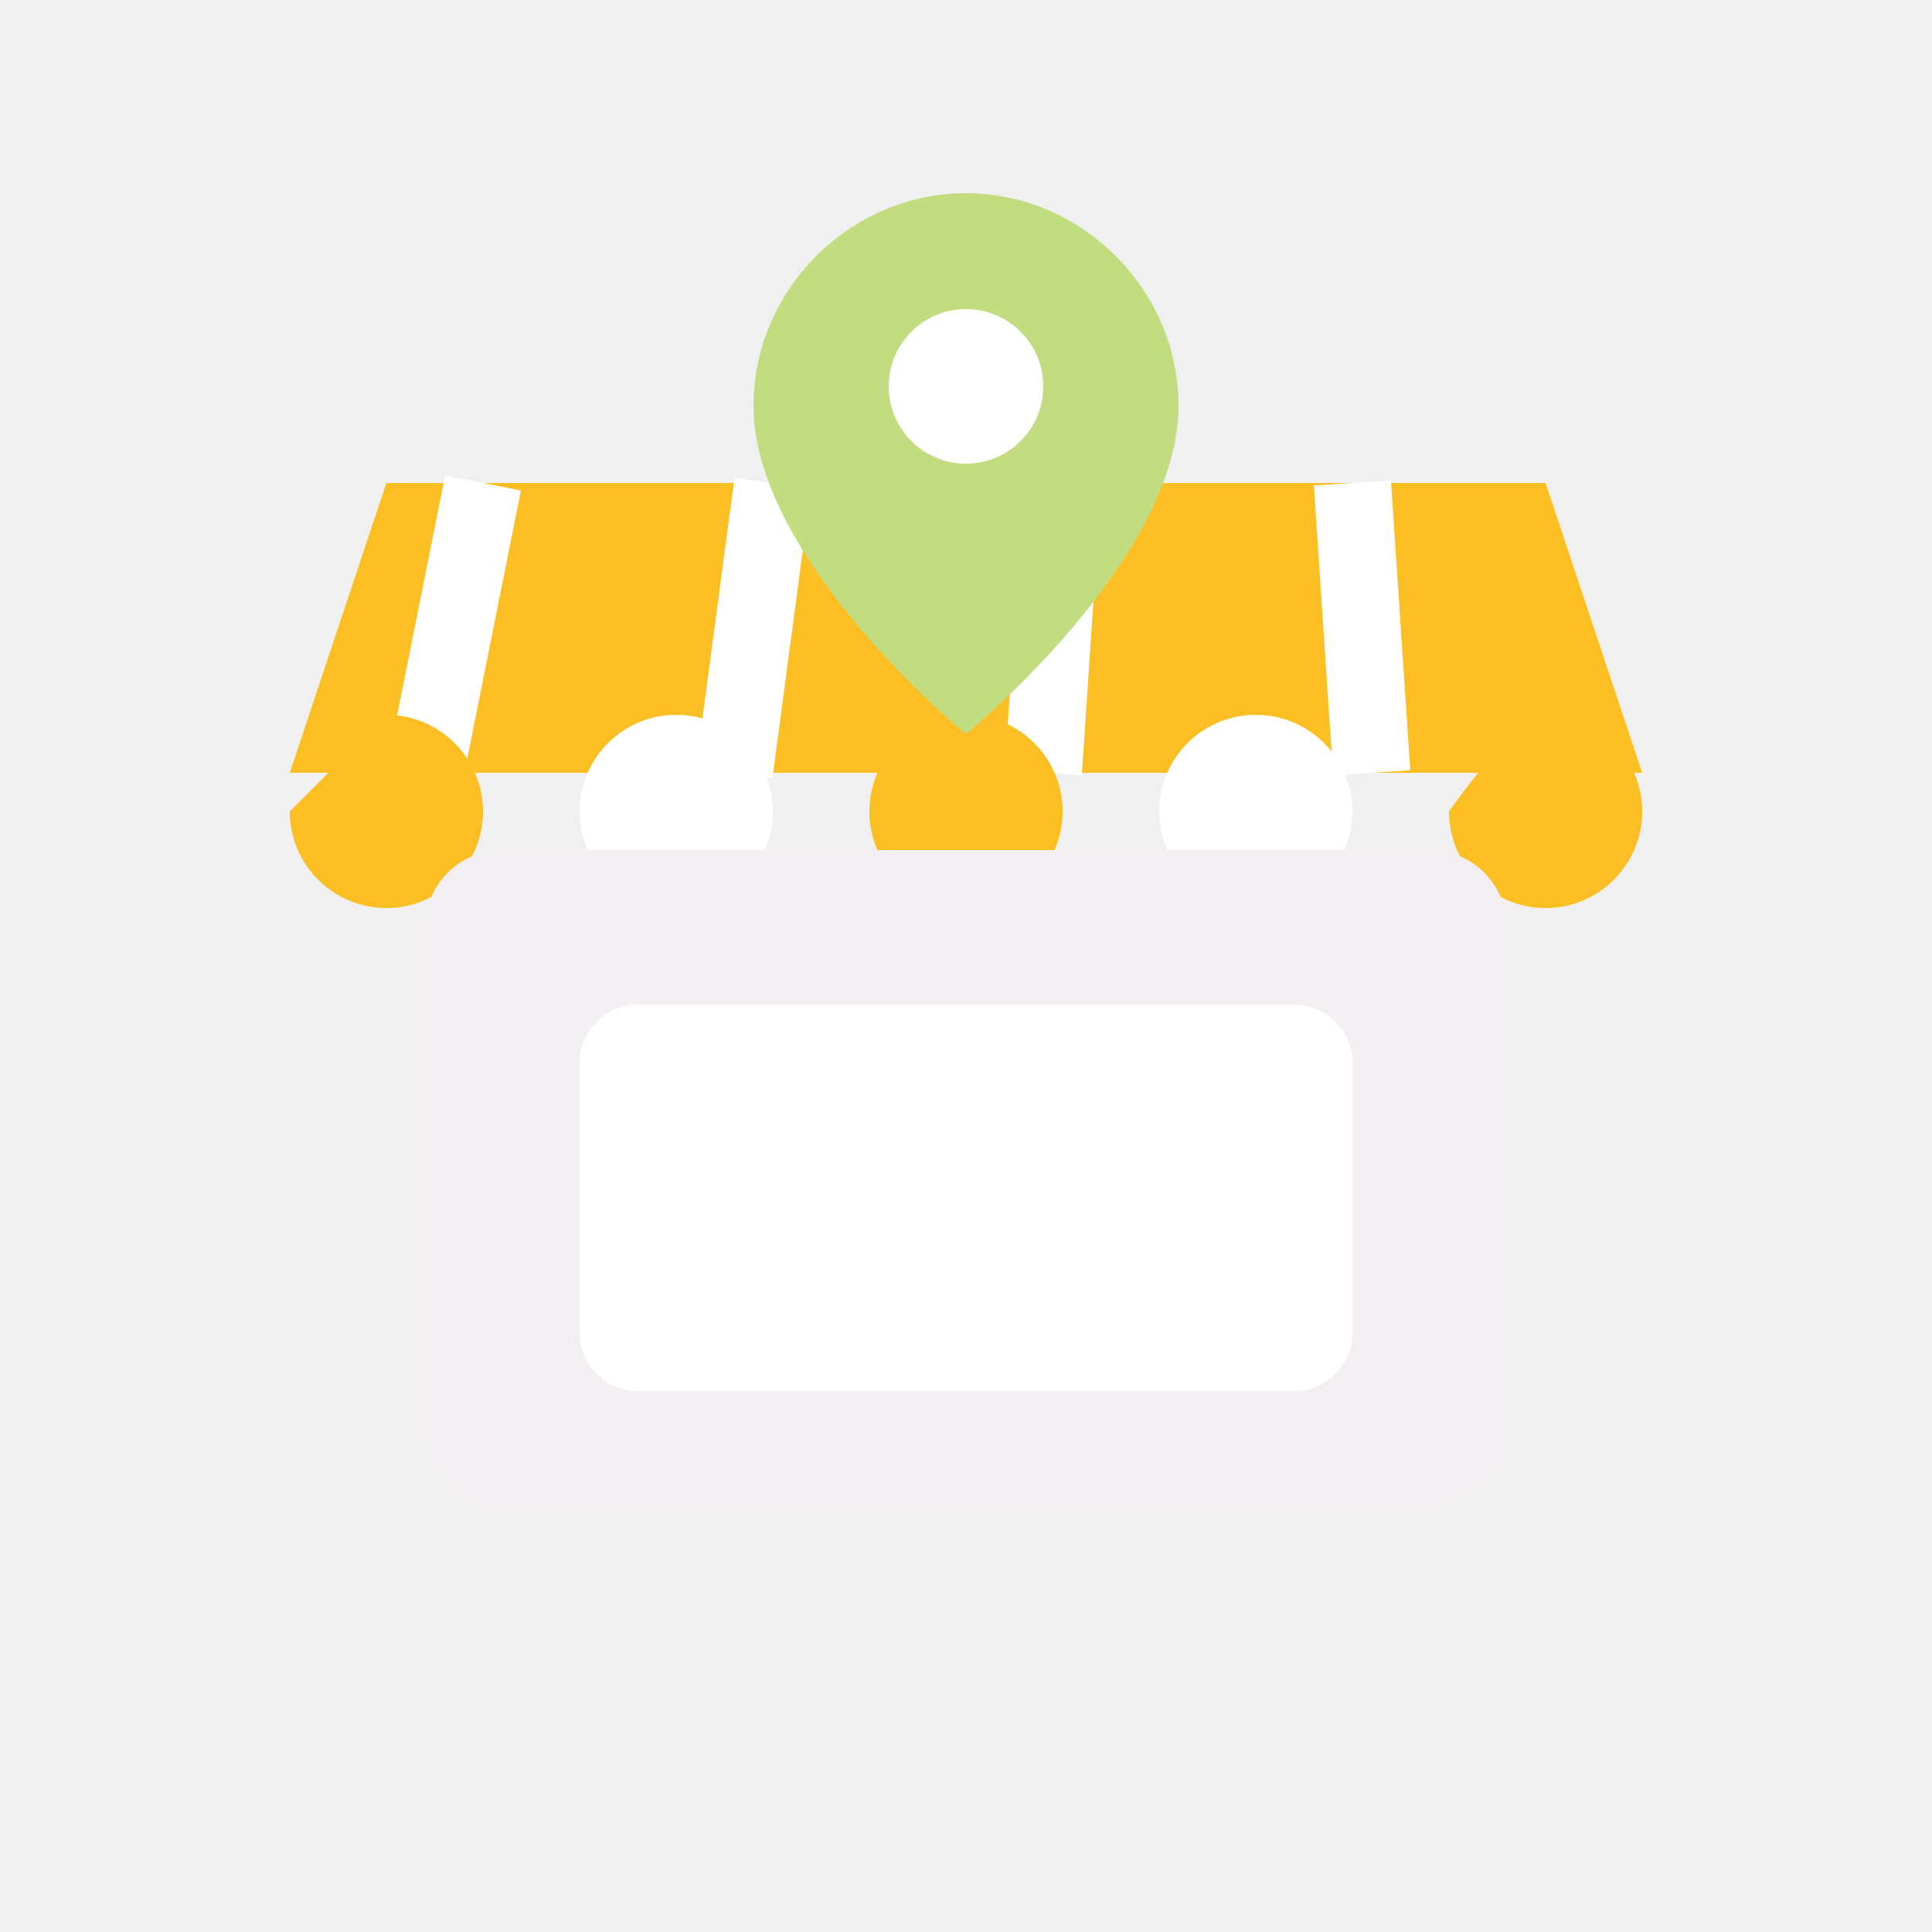
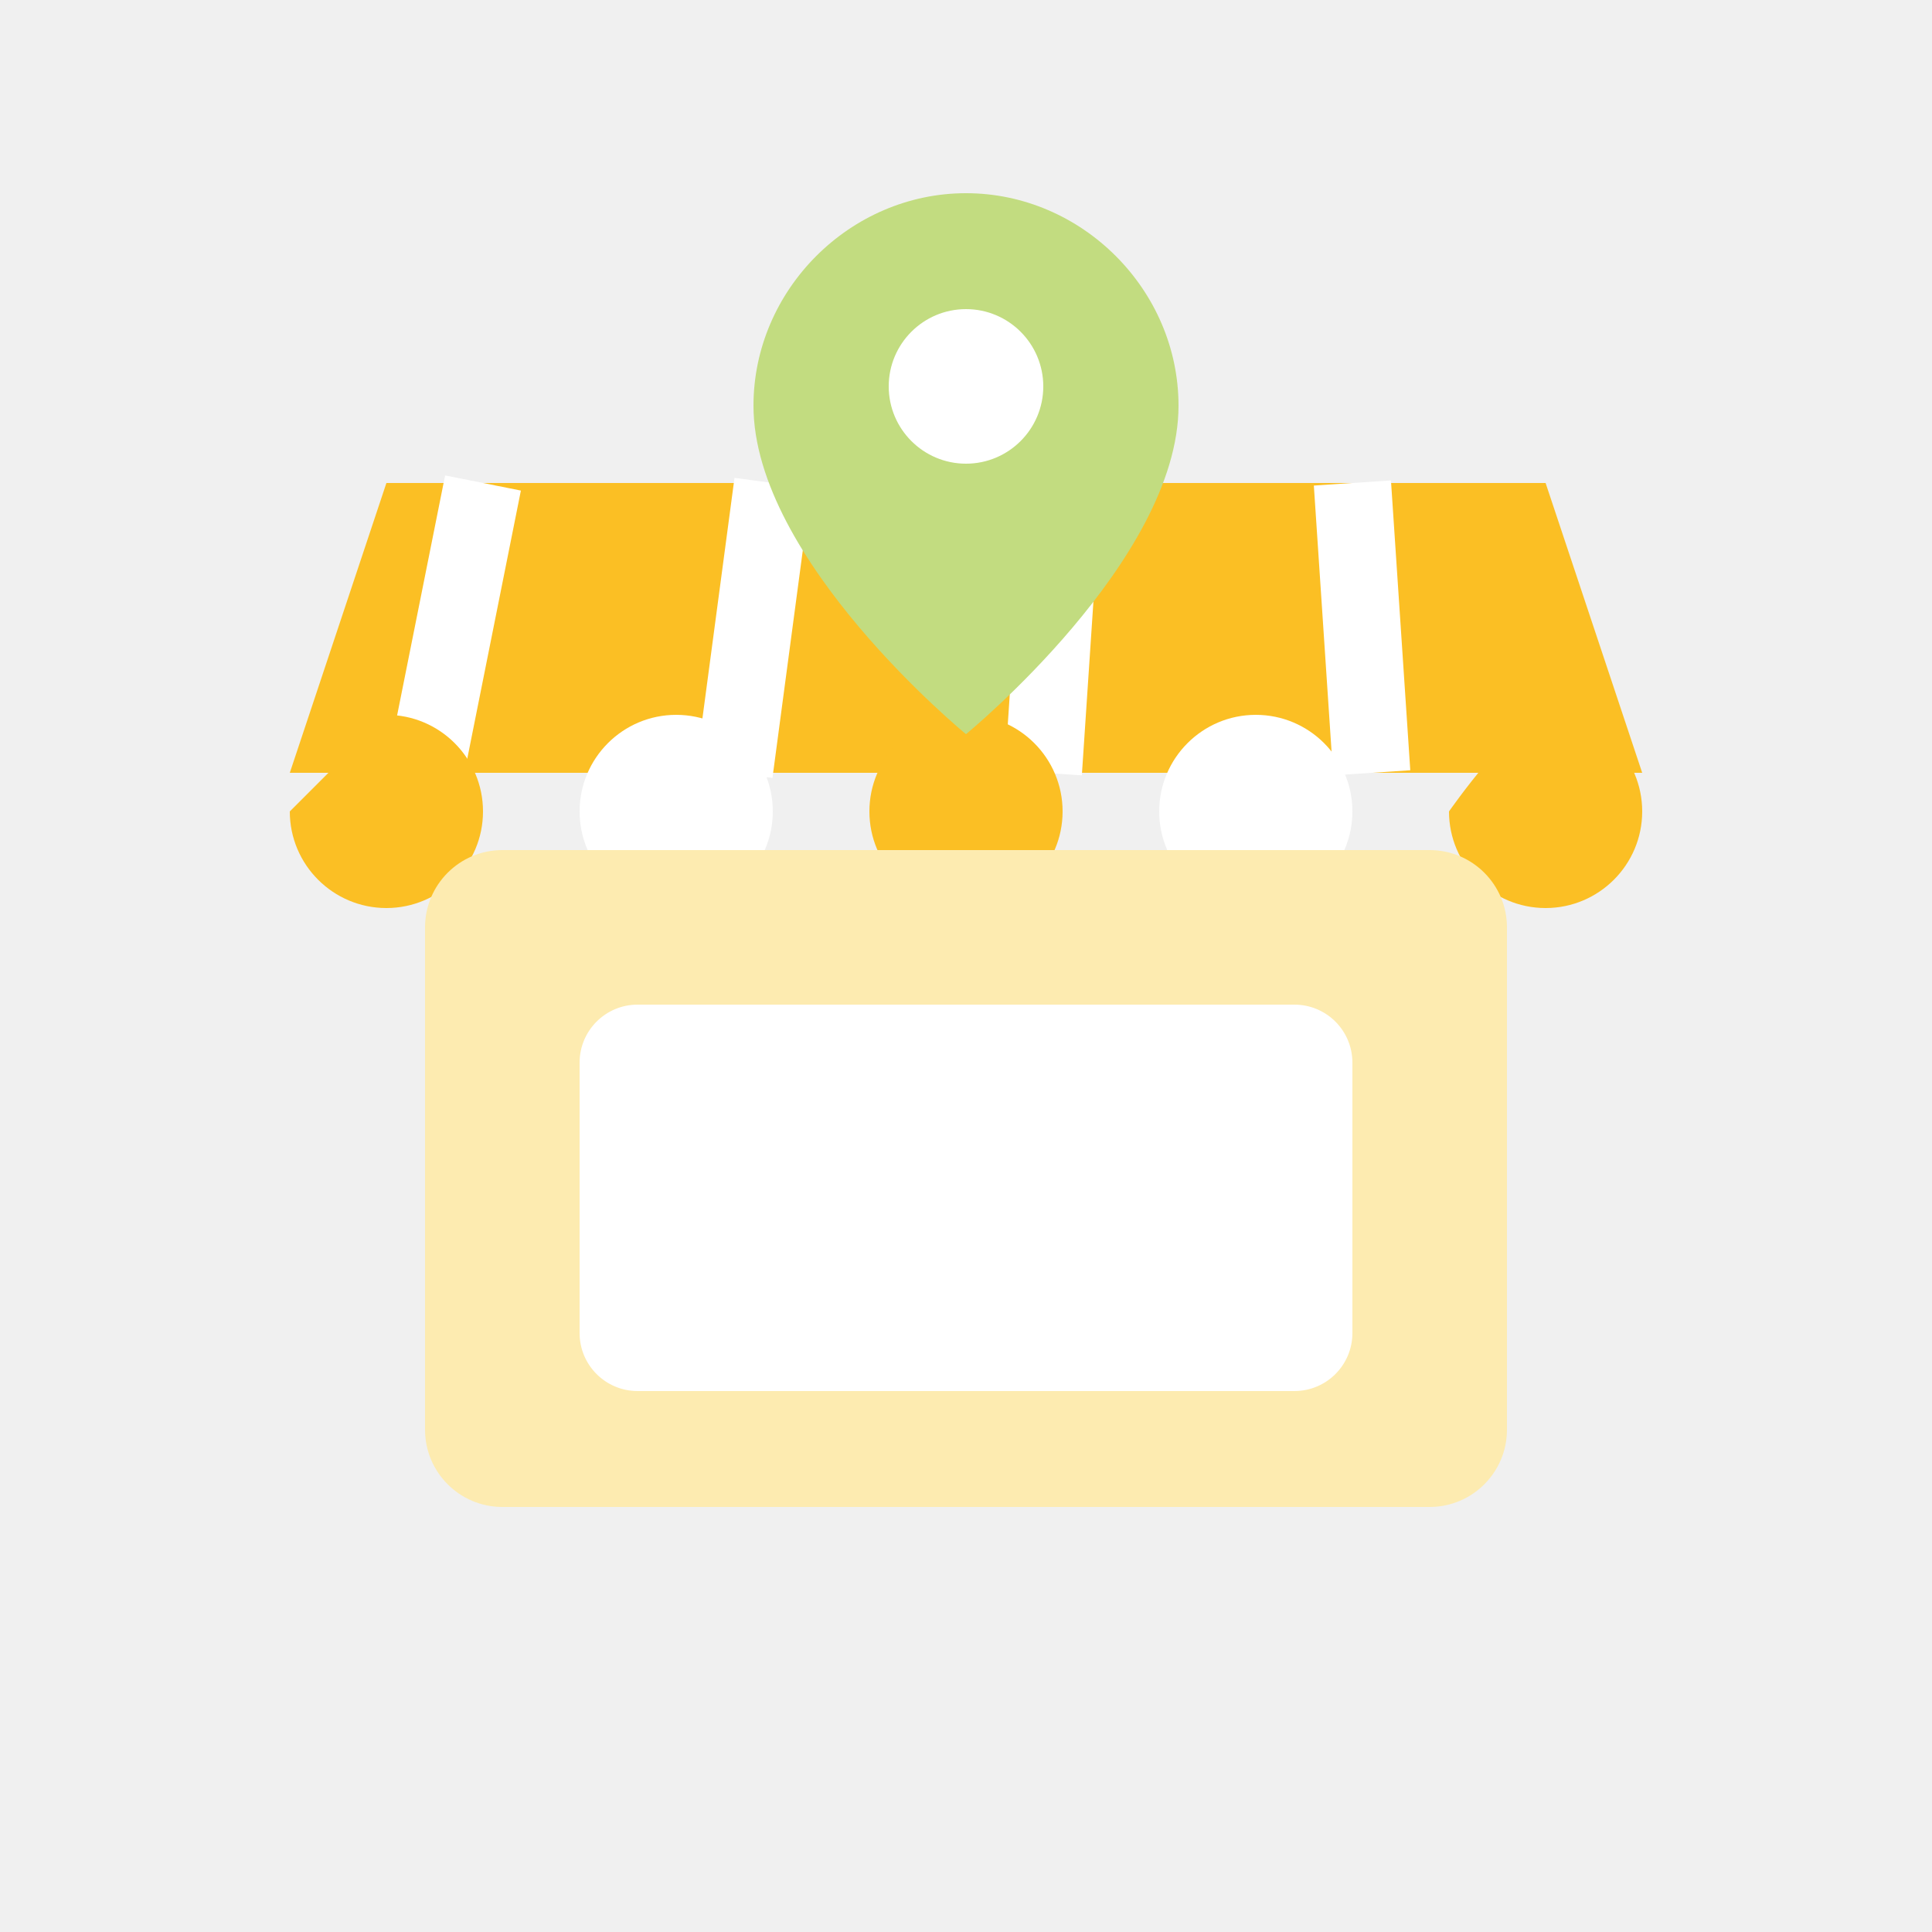
<svg xmlns="http://www.w3.org/2000/svg" preserveAspectRatio="none" overflow="visible" style="display: block;" width="64" height="64" viewBox="0 0 64 64" fill="none">
  <g id="SVG">
    <path id="Vector" d="M9.6 25.6H54.4L51.2 16H12.8L9.6 25.6" fill="#FBBF24" />
    <g id="Vector_2">
      <path d="M16 16L14.08 25.6L16 16M25.6 16L24.32 25.6L25.6 16M35.2 16L34.56 25.6L35.2 16M44.8 16L45.44 25.6L44.8 16" fill="black" />
      <path d="M16 16L14.08 25.6L16 16M25.6 16L24.32 25.6L25.6 16M35.2 16L34.56 25.6L35.2 16M44.8 16L45.44 25.6L44.8 16" stroke="white" stroke-width="2.56" />
    </g>
    <path id="Vector_3" d="M9.6 26.88C9.6 28.646 11.034 30.08 12.8 30.08C14.566 30.08 16 28.646 16 26.88C16 25.114 14.566 23.68 12.8 23.68C11.034 23.68 9.6 26.88V26.88" fill="#FBBF24" />
    <path id="Vector_4" d="M19.2 26.88C19.2 28.646 20.634 30.08 22.4 30.08C24.166 30.08 25.6 28.646 25.6 26.88C25.6 25.114 24.166 23.68 22.4 23.68C20.634 23.68 19.2 25.114 19.2 26.88V26.88" fill="white" />
    <path id="Vector_5" d="M28.8 26.88C28.8 28.646 30.234 30.08 32 30.08C33.766 30.08 35.2 28.646 35.2 26.88C35.2 25.114 33.766 23.68 32 23.68C30.234 23.68 28.8 25.114 28.8 26.88V26.88" fill="#FBBF24" />
    <path id="Vector_6" d="M38.4 26.88C38.4 28.646 39.834 30.08 41.6 30.08C43.366 30.08 44.8 28.646 44.8 26.88C44.8 25.114 43.366 23.68 41.6 23.68C39.834 23.68 38.4 25.114 38.4 26.88V26.88" fill="white" />
    <path id="Vector_7" d="M48 26.88C48 28.646 49.434 30.08 51.2 30.08C52.966 30.08 54.4 28.646 54.4 26.88C54.4 25.114 52.966 23.68 51.2 23.68C50.233 23.68 48 26.88 48 26.88" fill="#FBBF24" />
-     <path id="Vector_8" d="M16.64 28.16H47.36C48.773 28.16 49.92 29.307 49.92 30.72V47.36C49.92 48.773 48.773 49.92 47.36 49.92H16.64C15.227 49.92 14.08 48.773 14.08 47.36V30.72C14.08 29.307 15.227 28.16 16.64 28.16V28.16" fill="#F3EEF1" />
+     <path id="Vector_8" d="M16.64 28.16H47.36C48.773 28.16 49.92 29.307 49.92 30.72V47.36C49.92 48.773 48.773 49.92 47.36 49.92H16.64C15.227 49.92 14.08 48.773 14.08 47.36V30.72C14.08 29.307 15.227 28.16 16.64 28.16V28.16" fill="#FDEBB0" />
    <path id="Vector_9" d="M21.12 33.28H42.88C43.94 33.28 44.8 34.14 44.8 35.2V44.16C44.8 45.22 43.94 46.08 42.88 46.08H21.12C20.06 46.08 19.2 45.22 19.2 44.16V35.2C19.2 34.14 20.06 33.28 21.12 33.28V33.28" fill="white" />
    <path id="Vector_10" d="M32 6.4C28.16 6.4 24.96 9.6 24.96 13.44C24.96 18.56 32 24.32 32 24.32C32 24.32 39.04 18.56 39.04 13.44C39.04 9.6 35.84 6.4 32 6.4V6.4" fill="#C2DC80" />
    <path id="Vector_11" d="M29.44 12.8C29.44 14.213 30.587 15.36 32 15.36C33.413 15.36 34.56 14.213 34.56 12.8C34.56 11.387 33.413 10.24 32 10.24C30.587 10.24 29.44 11.387 29.44 12.8V12.8" fill="white" />
  </g>
</svg>
